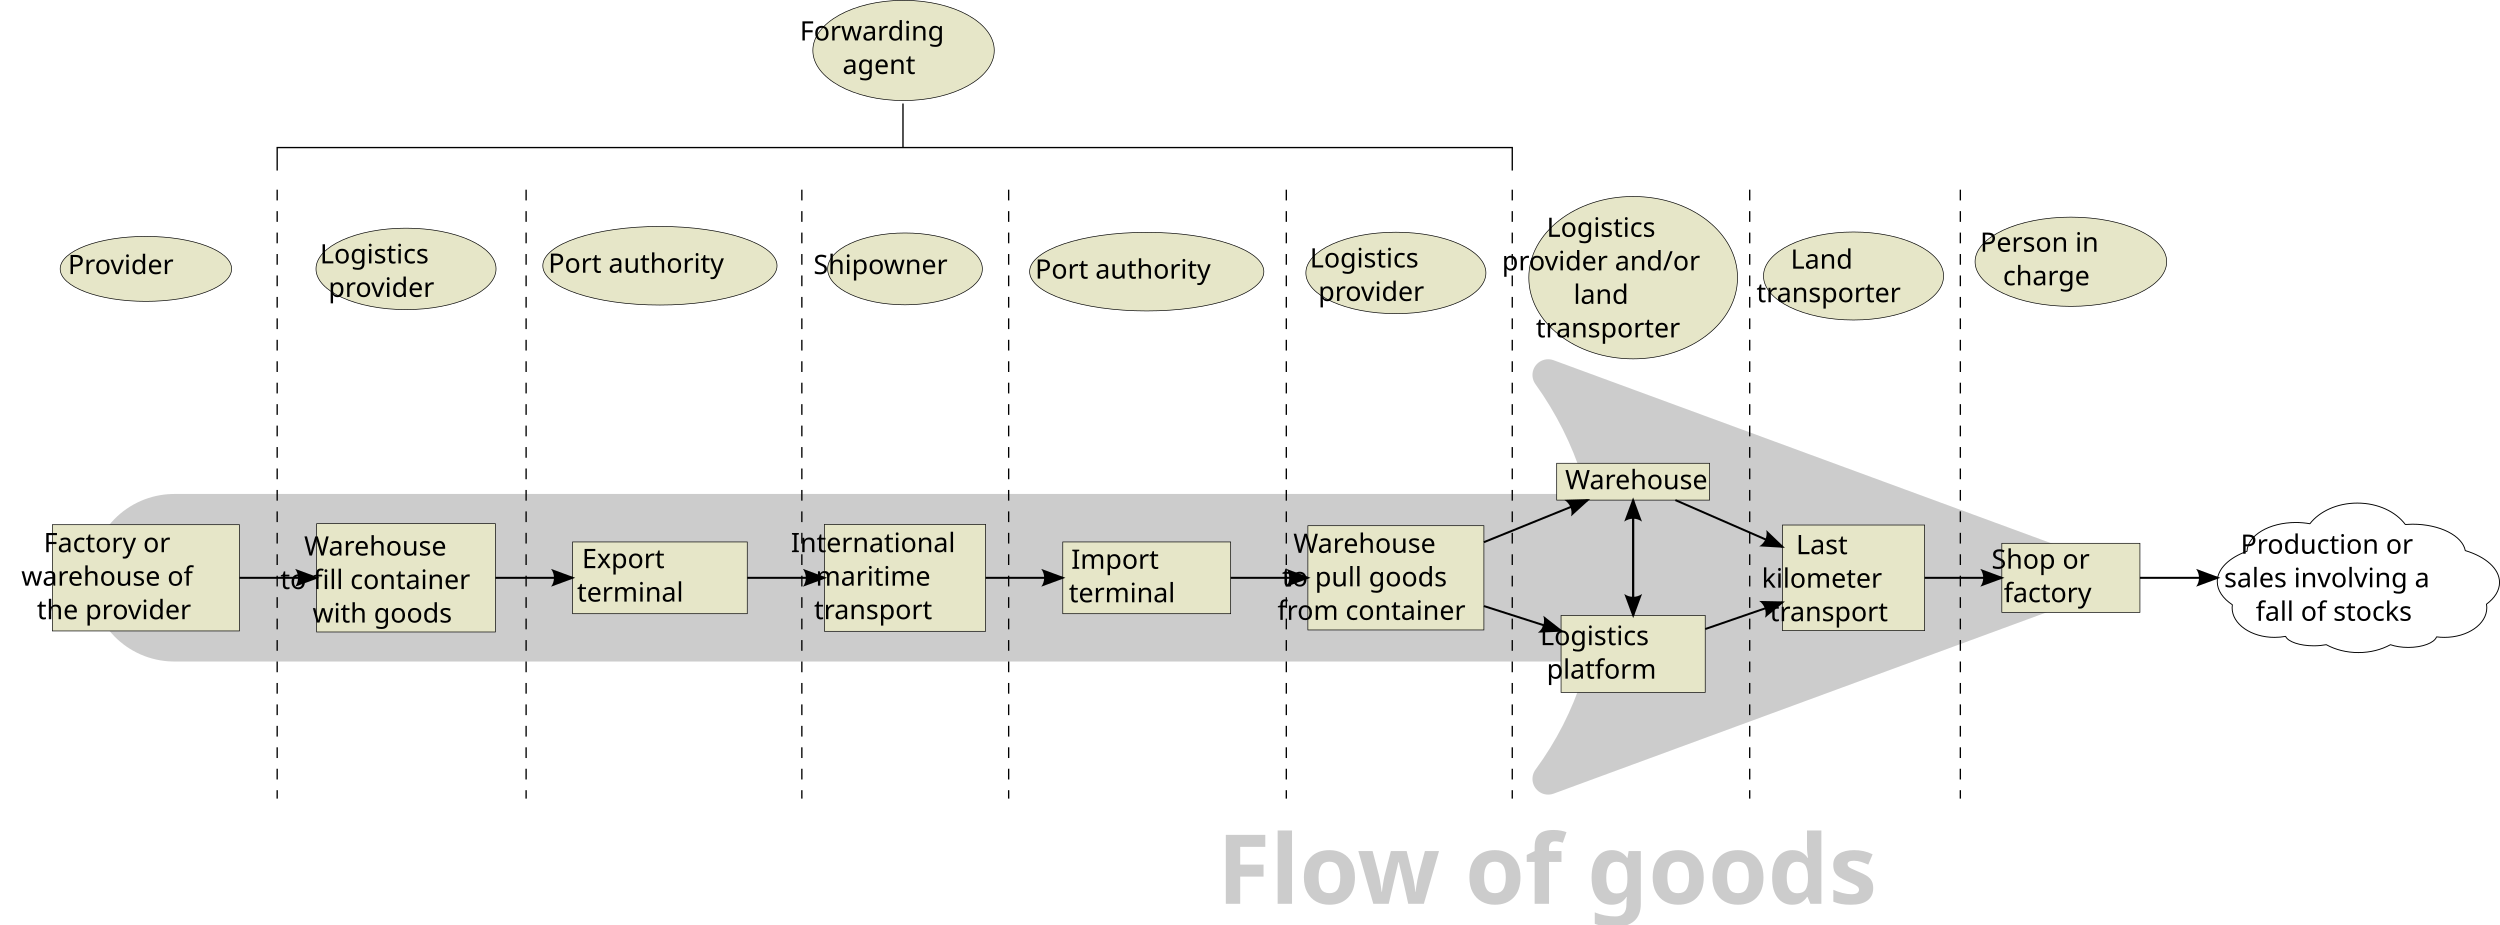
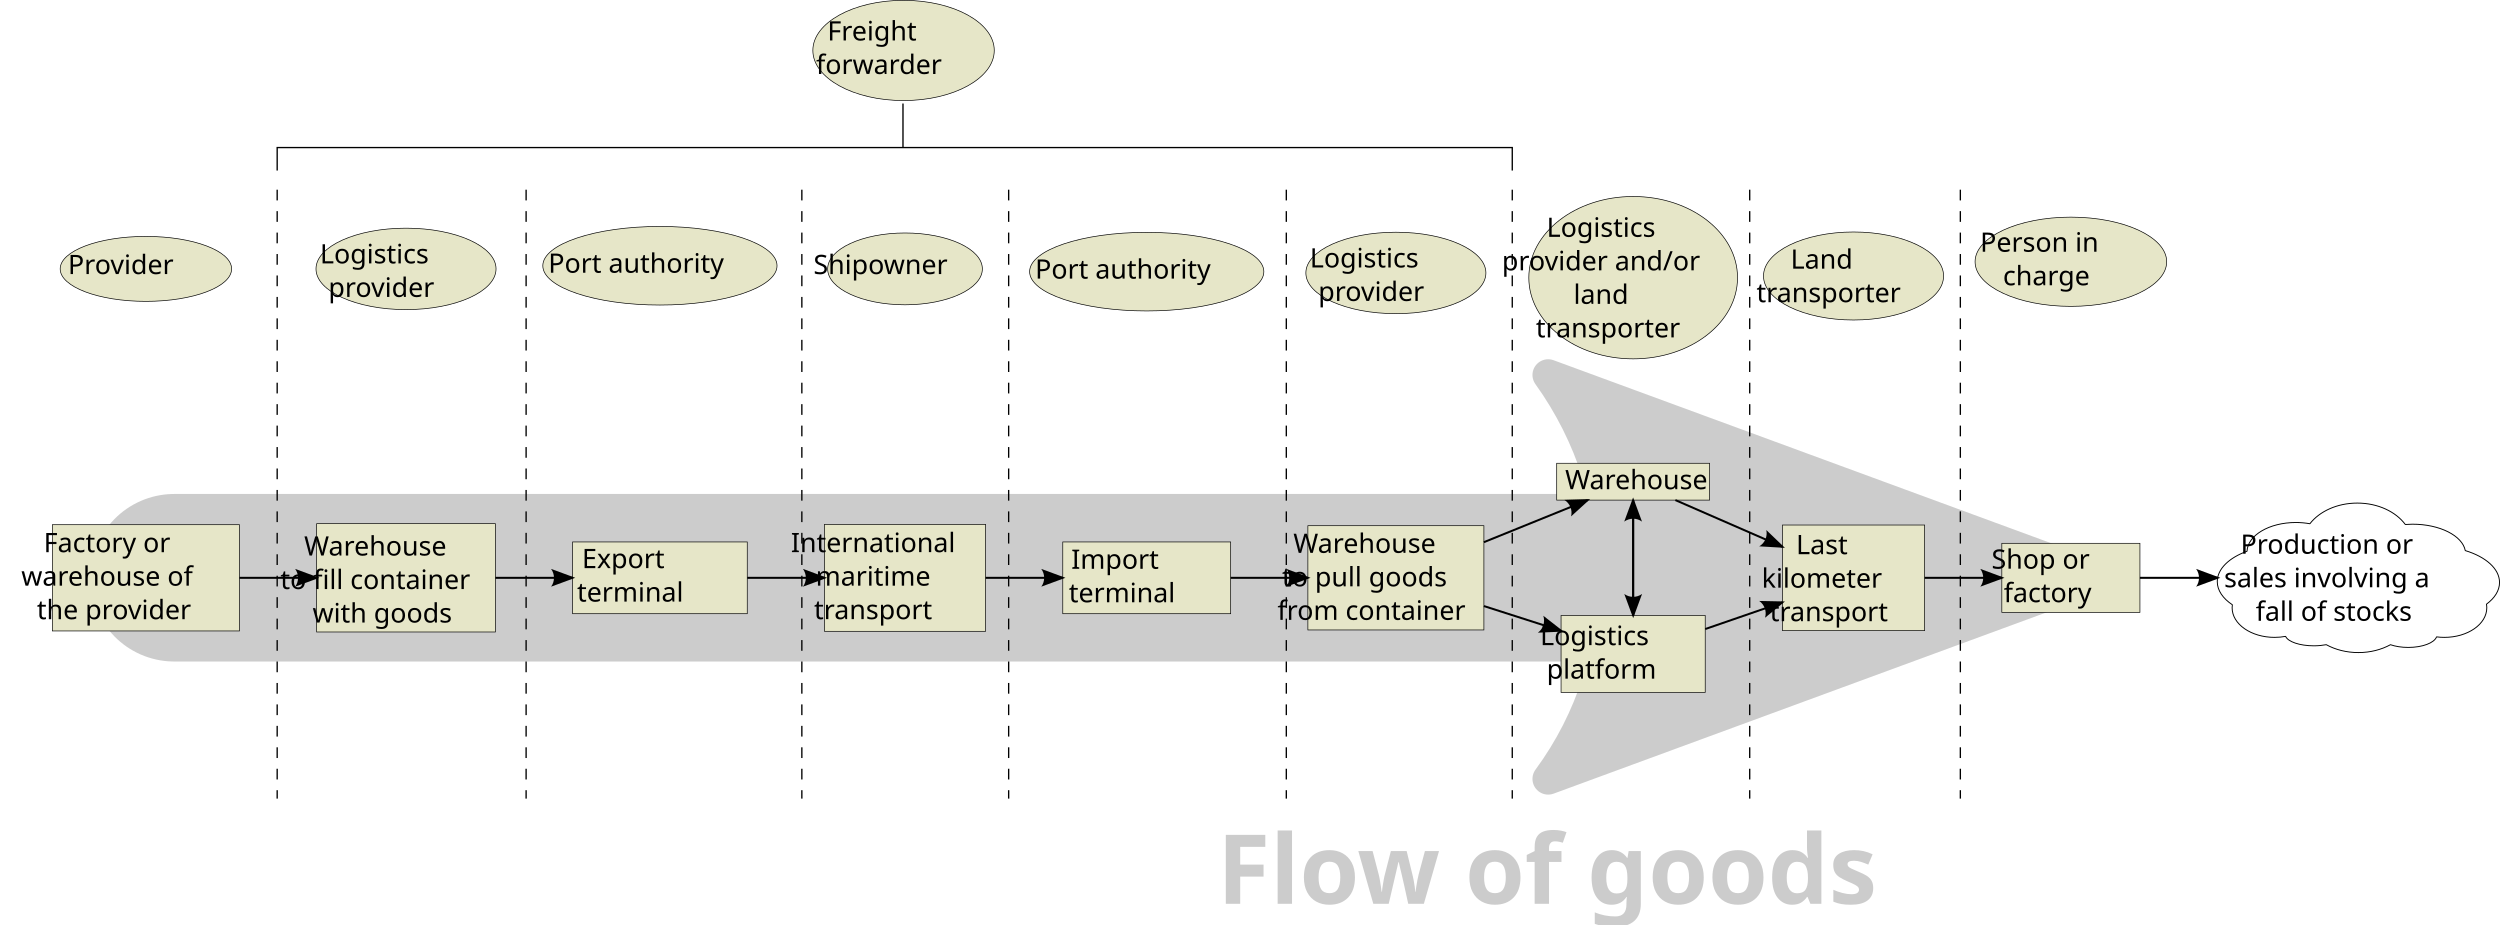
<svg xmlns="http://www.w3.org/2000/svg" width="3730.215" height="1378.832" id="svg3122" version="1.1">
  <defs id="defs3124">
    <marker style="overflow:visible;" id="Arrow2Send" refX="0.0" refY="0.0" orient="auto">
      <path transform="scale(0.3) rotate(180) translate(-2.3,0)" d="M 8.719,4.034 L -2.207,0.016 L 8.719,-4.002 C 6.973,-1.63 6.983,1.616 8.719,4.034 z " style="fill-rule:evenodd;stroke-width:0.625;stroke-linejoin:round;" id="path4263" />
    </marker>
    <marker orient="auto" refY="0" refX="0" id="Arrow2Sends" style="overflow:visible">
      <path id="path9309" style="fill:#cccccc;fill-rule:evenodd;stroke:#cccccc;stroke-width:0.625;stroke-linejoin:round" d="M 8.719,4.034 -2.207,0.016 8.719,-4.002 c -1.745,2.372 -1.735,5.617 -6e-7,8.035 z" transform="matrix(-0.3,0,0,-0.3,0.69,0)" />
    </marker>
    <marker orient="auto" refY="0" refX="0" id="Arrow2Lend" style="overflow:visible">
      <path id="path4033" style="fill-rule:evenodd;stroke-width:0.625;stroke-linejoin:round" d="M 8.719,4.034 -2.207,0.016 8.719,-4.002 c -1.745,2.372 -1.735,5.617 -6e-7,8.035 z" transform="matrix(-1.1,0,0,-1.1,-1.1,0)" />
    </marker>
    <marker orient="auto" refY="0" refX="0" id="marker3144" style="overflow:visible">
      <path id="path3146" style="fill-rule:evenodd;stroke-width:0.625;stroke-linejoin:round" d="M 8.719,4.034 -2.207,0.016 8.719,-4.002 c -1.745,2.372 -1.735,5.617 -6e-7,8.035 z" transform="matrix(-1.1,0,0,-1.1,-1.1,0)" />
    </marker>
    <marker orient="auto" refY="0" refX="0" id="marker3148" style="overflow:visible">
      <path id="path3150" style="fill-rule:evenodd;stroke-width:0.625;stroke-linejoin:round" d="M 8.719,4.034 -2.207,0.016 8.719,-4.002 c -1.745,2.372 -1.735,5.617 -6e-7,8.035 z" transform="matrix(-1.1,0,0,-1.1,-1.1,0)" />
    </marker>
    <marker orient="auto" refY="0" refX="0" id="marker3152" style="overflow:visible">
      <path id="path3154" style="fill-rule:evenodd;stroke-width:0.625;stroke-linejoin:round" d="M 8.719,4.034 -2.207,0.016 8.719,-4.002 c -1.745,2.372 -1.735,5.617 -6e-7,8.035 z" transform="matrix(-1.1,0,0,-1.1,-1.1,0)" />
    </marker>
    <marker orient="auto" refY="0" refX="0" id="marker3156" style="overflow:visible">
      <path id="path3158" style="fill-rule:evenodd;stroke-width:0.625;stroke-linejoin:round" d="M 8.719,4.034 -2.207,0.016 8.719,-4.002 c -1.745,2.372 -1.735,5.617 -6e-7,8.035 z" transform="matrix(-1.1,0,0,-1.1,-1.1,0)" />
    </marker>
    <marker orient="auto" refY="0" refX="0" id="marker3160" style="overflow:visible">
      <path id="path3162" style="fill-rule:evenodd;stroke-width:0.625;stroke-linejoin:round" d="M 8.719,4.034 -2.207,0.016 8.719,-4.002 c -1.745,2.372 -1.735,5.617 -6e-7,8.035 z" transform="matrix(-1.1,0,0,-1.1,-1.1,0)" />
    </marker>
    <marker orient="auto" refY="0" refX="0" id="marker3164" style="overflow:visible">
      <path id="path3166" style="fill-rule:evenodd;stroke-width:0.625;stroke-linejoin:round" d="M 8.719,4.034 -2.207,0.016 8.719,-4.002 c -1.745,2.372 -1.735,5.617 -6e-7,8.035 z" transform="matrix(-1.1,0,0,-1.1,-1.1,0)" />
    </marker>
    <marker orient="auto" refY="0" refX="0" id="marker3168" style="overflow:visible">
      <path id="path3170" style="fill-rule:evenodd;stroke-width:0.625;stroke-linejoin:round" d="M 8.719,4.034 -2.207,0.016 8.719,-4.002 c -1.745,2.372 -1.735,5.617 -6e-7,8.035 z" transform="matrix(-1.1,0,0,-1.1,-1.1,0)" />
    </marker>
    <marker orient="auto" refY="0" refX="0" id="marker3172" style="overflow:visible">
      <path id="path3174" style="fill-rule:evenodd;stroke-width:0.625;stroke-linejoin:round" d="M 8.719,4.034 -2.207,0.016 8.719,-4.002 c -1.745,2.372 -1.735,5.617 -6e-7,8.035 z" transform="matrix(-1.1,0,0,-1.1,-1.1,0)" />
    </marker>
    <marker orient="auto" refY="0" refX="0" id="marker3176" style="overflow:visible">
      <path id="path3178" style="fill-rule:evenodd;stroke-width:0.625;stroke-linejoin:round" d="M 8.719,4.034 -2.207,0.016 8.719,-4.002 c -1.745,2.372 -1.735,5.617 -6e-7,8.035 z" transform="matrix(-1.1,0,0,-1.1,-1.1,0)" />
    </marker>
    <marker orient="auto" refY="0" refX="0" id="marker3180" style="overflow:visible">
      <path id="path3182" style="fill-rule:evenodd;stroke-width:0.625;stroke-linejoin:round" d="M 8.719,4.034 -2.207,0.016 8.719,-4.002 c -1.745,2.372 -1.735,5.617 -6e-7,8.035 z" transform="matrix(-1.1,0,0,-1.1,-1.1,0)" />
    </marker>
    <marker orient="auto" refY="0" refX="0" id="marker3184" style="overflow:visible">
      <path id="path3186" style="fill-rule:evenodd;stroke-width:0.625;stroke-linejoin:round" d="M 8.719,4.034 -2.207,0.016 8.719,-4.002 c -1.745,2.372 -1.735,5.617 -6e-7,8.035 z" transform="matrix(-1.1,0,0,-1.1,-1.1,0)" />
    </marker>
    <marker orient="auto" refY="0" refX="0" id="marker3188" style="overflow:visible">
      <path id="path3190" style="fill-rule:evenodd;stroke-width:0.625;stroke-linejoin:round" d="M 8.719,4.034 -2.207,0.016 8.719,-4.002 c -1.745,2.372 -1.735,5.617 -6e-7,8.035 z" transform="matrix(-1.1,0,0,-1.1,-1.1,0)" />
    </marker>
    <marker style="overflow:visible;" id="Arrow2Send4" refX="0.0" refY="0.0" orient="auto">
      <path transform="scale(0.3) rotate(180) translate(-2.3,0)" d="M 8.719,4.034 L -2.207,0.016 L 8.719,-4.002 C 6.973,-1.63 6.983,1.616 8.719,4.034 z " style="stroke-linejoin:round;stroke:#cccccc;stroke-width:0.625;fill:#cccccc;fill-rule:evenodd" id="path4731" />
    </marker>
    <style>
            @font-face {
            font-family: 'Ubuntu';
            font-style: normal;
            font-weight: 400;
            src: local('Ubuntu'), url(../fonts/_xyN3apAT_yRRDeqB3sPRg.woff) format('woff');
            }  
        </style>
  </defs>
  <g transform="translate(651.6081,-107.4699)" id="layer1">
    <path transform="translate(-651.6081,107.4699)" id="path3164" d="m 260,862.035 2180.528,0 350.9,0" style="fill:#cccccc;fill-opacity:1;stroke:#cccccc;stroke-width:250;stroke-linecap:round;stroke-linejoin:round;stroke-miterlimit:4;stroke-opacity:1;stroke-dasharray:none;marker-end:url(#Arrow2Send4)" />
    <g id="g11156" transform="translate(-692.2382,-47.53401)">
      <g transform="translate(0,-1.69831)" id="g3638">
        <rect id="rect9894" width="279.188" height="158.529" x="118.732" y="939.607" style="fill:#e6e6c8;fill-opacity:1;stroke:#000000;stroke-opacity:1" />
        <text xml:space="preserve" style="font-size:40px;font-style:normal;font-variant:normal;font-weight:normal;font-stretch:normal;text-align:center;line-height:125%;letter-spacing:0px;word-spacing:0px;writing-mode:lr-tb;text-anchor:middle;fill:#000000;fill-opacity:1;stroke:none;font-family:Ubuntu, sans-serif;-inkscape-font-specification:Sans" x="257.537" y="980.584" id="text9086">
          <tspan x="257.537" y="980.584" id="tspan9092">Factory or</tspan>
          <tspan id="tspan3169" x="257.537" y="1030.584">warehouse of</tspan>
          <tspan id="tspan3171" x="257.537" y="1080.584">the provider</tspan>
        </text>
      </g>
    </g>
    <g id="g6319" transform="translate(-1187.963,-174.4982)">
      <rect y="1063.325" x="1008.833" height="161.624" width="266.68" id="rect6309" style="fill:#e6e6c8;fill-opacity:1;stroke:#000000;stroke-width:1;stroke-miterlimit:4;stroke-opacity:1;stroke-dasharray:none;stroke-dashoffset:0" />
      <text id="text9096" y="1110.858" x="1143.184" style="font-size:40px;font-style:normal;font-variant:normal;font-weight:normal;font-stretch:normal;text-align:center;line-height:125%;letter-spacing:0px;word-spacing:0px;writing-mode:lr-tb;text-anchor:middle;fill:#000000;fill-opacity:1;stroke:none;font-family:Ubuntu, sans-serif;-inkscape-font-specification:Sans" xml:space="preserve">
        <tspan id="tspan8153" y="1110.858" x="1143.184">Warehouse</tspan>
        <tspan id="tspan3182" y="1160.858" x="1143.184">to fill container</tspan>
        <tspan id="tspan3184" y="1210.858" x="1143.184">with goods</tspan>
      </text>
    </g>
    <g id="g3469" transform="translate(3500.72,1381.627)">
      <path id="path3305" d="m -634.978,-523.516 c -30.117,0 -56.448,12.365 -70.802,30.835 -6.655,-1.213 -13.72,-1.851 -21.028,-1.851 -39.551,0 -71.717,19.089 -72.781,42.886 -26.719,9.683 -44.381,26.365 -44.381,45.328 0,13.126 8.445,25.16 22.512,34.537 -0.22,1.495 -0.346,2.993 -0.346,4.529 0,24.36 28.354,44.107 63.331,44.107 5.697,0 11.224,-0.514 16.476,-1.496 3.47,8.009 20.99,14.098 42.105,14.098 6.658,0 12.936,-0.613 18.554,-1.693 13.502,7.413 30.059,11.775 47.944,11.775 17.845,0 34.359,-4.352 47.845,-11.736 7.295,2.547 16.531,4.056 26.569,4.056 21.272,0 38.919,-6.808 42.204,-15.752 3.769,0.487 7.655,0.748 11.627,0.748 34.977,0 63.331,-19.747 63.331,-44.107 0,-1.829 -0.184,-3.624 -0.495,-5.395 12.248,-9.041 19.494,-20.253 19.494,-32.411 0,-20.519 -20.648,-38.374 -51.11,-47.572 -4.247,-22.129 -37.874,-39.381 -78.718,-39.381 -3.638,0 -7.229,0.168 -10.737,0.433 -14.154,-19.07 -40.889,-31.938 -71.594,-31.938 z" style="fill:none;stroke:#000000;stroke-width:1.413;stroke-linecap:butt;stroke-linejoin:bevel;stroke-miterlimit:4;stroke-opacity:1;stroke-dasharray:none;stroke-dashoffset:1.5" />
      <text id="text3461" y="-447.906" x="-633.649" style="font-size:40px;font-style:normal;font-variant:normal;font-weight:normal;font-stretch:normal;text-align:center;line-height:125%;letter-spacing:0px;word-spacing:0px;writing-mode:lr-tb;text-anchor:middle;fill:#000000;fill-opacity:1;stroke:none;font-family:Ubuntu, sans-serif;-inkscape-font-specification:Sans" xml:space="preserve">
        <tspan y="-447.906" x="-633.649" id="tspan3272">Production or</tspan>
        <tspan id="tspan3467" y="-397.906" x="-633.649">sales involving a</tspan>
        <tspan id="tspan3268" y="-347.906" x="-633.649">fall of stocks</tspan>
      </text>
    </g>
    <g id="g6355" transform="translate(1688.768,510.1101)">
      <path transform="translate(-1291.965,-1224.938)" d="m 2184.457,1212.848 c 0,36.765 -63.996,66.569 -142.939,66.569 -78.943,0 -142.939,-29.804 -142.939,-66.569 0,-36.765 63.996,-66.569 142.939,-66.569 78.943,0 142.939,29.804 142.939,66.569 z" id="path6339" style="fill:#e6e6c8;fill-opacity:1;stroke:#000000;stroke-width:1;stroke-miterlimit:4;stroke-opacity:1;stroke-dasharray:none;stroke-dashoffset:0" />
      <text id="text11176" y="-26.983" x="749.397" style="font-size:40px;font-style:normal;font-weight:normal;text-align:center;line-height:125%;letter-spacing:0px;word-spacing:0px;text-anchor:middle;fill:#000000;fill-opacity:1;stroke:none;font-family:Ubuntu, sans-serif" xml:space="preserve">
        <tspan id="tspan4545" y="-26.983" x="749.397">Person in</tspan>
        <tspan id="tspan3275" y="23.017" x="749.397">charge</tspan>
      </text>
    </g>
    <g id="g6400" transform="translate(1355.801,270.7037)">
      <path transform="translate(-1293.388,-1031.953)" d="m 2185.97,1280.528 c 0,36.263 -60.151,65.66 -134.35,65.66 -74.2,0 -134.35,-29.397 -134.35,-65.66 0,-36.263 60.151,-65.66 134.35,-65.66 74.2,0 134.35,29.397 134.35,65.66 z" id="path6341" style="fill:#e6e6c8;fill-opacity:1;stroke:#000000;stroke-width:1;stroke-miterlimit:4;stroke-opacity:1;stroke-dasharray:none;stroke-dashoffset:0" />
      <text id="text11735-4" y="237.657" x="757.509" style="font-size:40px;font-style:normal;font-weight:normal;text-align:center;line-height:125%;letter-spacing:0px;word-spacing:0px;text-anchor:middle;fill:#000000;fill-opacity:1;stroke:none;font-family:Ubuntu, sans-serif" xml:space="preserve">
        <tspan id="tspan8139" y="237.657" x="757.509">Land</tspan>
        <tspan id="tspan3250" y="287.657" x="757.509">transporter</tspan>
      </text>
    </g>
    <g id="g6413" transform="translate(1034.634,139.3706)">
      <path transform="translate(-1295.974,-1195.104)" d="m 2202.276,1577.513 c 0,66.898 -69.713,121.129 -155.707,121.129 -85.995,0 -155.707,-54.231 -155.707,-121.129 0,-66.898 69.712,-121.129 155.707,-121.129 85.995,0 155.707,54.231 155.707,121.129 z" id="path6343" style="fill:#e6e6c8;fill-opacity:1;stroke:#000000;stroke-width:1;stroke-miterlimit:4;stroke-opacity:1;stroke-dasharray:none;stroke-dashoffset:0" />
      <text id="text11192" y="321.491" x="749.452" style="font-size:40px;font-style:normal;font-weight:normal;text-align:center;line-height:125%;letter-spacing:0px;word-spacing:0px;text-anchor:middle;fill:#000000;fill-opacity:1;stroke:none;font-family:Ubuntu, sans-serif" xml:space="preserve">
        <tspan id="tspan11198" y="321.491" x="749.452">Logistics</tspan>
        <tspan id="tspan3221" y="371.491" x="749.452">provider and/or</tspan>
        <tspan id="tspan3223" y="421.491" x="749.452">land</tspan>
        <tspan id="tspan3225" y="471.491" x="749.452">transporter</tspan>
      </text>
    </g>
    <text xml:space="preserve" style="font-size:40px;font-style:normal;font-weight:normal;text-align:center;line-height:125%;letter-spacing:0px;word-spacing:0px;text-anchor:middle;fill:#000000;fill-opacity:1;stroke:none;font-family:Ubuntu, sans-serif" x="7.572" y="365.242" id="text11735">
      <tspan id="tspan11737" x="7.572" y="365.242" />
    </text>
    <g id="g6378" transform="translate(306.1233,359.8724)">
      <rect y="531.985" x="993.73" height="155.564" width="262.64" id="rect6331" style="fill:#e6e6c8;fill-opacity:1;stroke:#000000;stroke-width:1;stroke-miterlimit:4;stroke-opacity:1;stroke-dasharray:none;stroke-dashoffset:0" />
      <text id="text9110" y="572.49" x="1125.05" style="font-size:40px;font-style:normal;font-variant:normal;font-weight:normal;font-stretch:normal;text-align:center;line-height:125%;letter-spacing:0px;word-spacing:0px;writing-mode:lr-tb;text-anchor:middle;fill:#000000;fill-opacity:1;stroke:none;font-family:Ubuntu, sans-serif;-inkscape-font-specification:Sans" xml:space="preserve">
        <tspan id="tspan8165" y="572.49" x="1125.05">Warehouse</tspan>
        <tspan id="tspan3203" y="622.49" x="1125.05">to pull goods</tspan>
        <tspan id="tspan3205" y="672.49" x="1125.05">from container</tspan>
      </text>
    </g>
    <g id="g6384" transform="translate(-75.74442,230.573)">
      <rect y="685.528" x="1009.892" height="107.076" width="250.518" id="rect6329" style="fill:#e6e6c8;fill-opacity:1;stroke:#000000;stroke-width:1;stroke-miterlimit:4;stroke-opacity:1;stroke-dasharray:none;stroke-dashoffset:0" />
      <text id="text9106" y="725.561" x="1134.646" style="font-size:40px;font-style:normal;font-variant:normal;font-weight:normal;font-stretch:normal;text-align:center;line-height:125%;letter-spacing:0px;word-spacing:0px;writing-mode:lr-tb;text-anchor:middle;fill:#000000;fill-opacity:1;stroke:none;font-family:Ubuntu, sans-serif;-inkscape-font-specification:Sans" xml:space="preserve">
        <tspan y="725.561" x="1134.646" id="tspan9108">Import</tspan>
        <tspan id="tspan8159" y="775.561" x="1134.646">terminal</tspan>
      </text>
    </g>
    <g id="g6389" transform="translate(-430.338,93.19233)">
      <rect y="796.645" x="1008.882" height="159.604" width="240.416" id="rect6327" style="fill:#e6e6c8;fill-opacity:1;stroke:#000000;stroke-width:1;stroke-miterlimit:4;stroke-opacity:1;stroke-dasharray:none;stroke-dashoffset:0" />
      <text id="text11741" y="838.117" x="1128.284" style="font-size:40px;font-style:normal;font-weight:normal;text-align:center;line-height:125%;letter-spacing:0px;word-spacing:0px;text-anchor:middle;fill:#000000;fill-opacity:1;stroke:none;font-family:Ubuntu, sans-serif" xml:space="preserve">
        <tspan y="838.117" x="1128.284" id="tspan3178">International</tspan>
        <tspan y="888.117" x="1128.284" id="tspan3170">maritime</tspan>
        <tspan y="938.117" x="1128.284" id="tspan3174">transport</tspan>
        <tspan id="tspan11745" y="988.117" x="1128.284" />
      </text>
    </g>
    <g id="g6395" transform="translate(-798.4819,-51.01626)">
      <g transform="translate(-0.5917337,31.07143)" id="g3644">
        <rect style="fill:#e6e6c8;fill-opacity:1;stroke:#000000;stroke-width:1;stroke-miterlimit:4;stroke-opacity:1;stroke-dasharray:none;stroke-dashoffset:0" id="rect6325" width="260.619" height="107.076" x="1001.811" y="936.046" />
        <text xml:space="preserve" style="font-size:40px;font-style:normal;font-variant:normal;font-weight:normal;font-stretch:normal;text-align:center;line-height:125%;letter-spacing:0px;word-spacing:0px;writing-mode:lr-tb;text-anchor:middle;fill:#000000;fill-opacity:1;stroke:none;font-family:Ubuntu, sans-serif;-inkscape-font-specification:Sans" x="1134.646" y="975.069" id="text9102">
          <tspan id="tspan9104" x="1134.646" y="975.069">Export</tspan>
          <tspan id="tspan8155" x="1134.646" y="1025.069">terminal</tspan>
        </text>
      </g>
    </g>
    <g id="g6365" transform="translate(988.9824,684.1315)">
      <rect y="206.715" x="1018.984" height="157.584" width="212.132" id="rect6335" style="fill:#e6e6c8;fill-opacity:1;stroke:#000000;stroke-width:1;stroke-miterlimit:4;stroke-opacity:1;stroke-dasharray:none;stroke-dashoffset:0" />
      <text id="text11759" y="250.208" x="1124.652" style="font-size:40px;font-style:normal;font-weight:normal;text-align:center;line-height:125%;letter-spacing:0px;word-spacing:0px;text-anchor:middle;fill:#000000;fill-opacity:1;stroke:none;font-family:Ubuntu, sans-serif" xml:space="preserve">
        <tspan id="tspan11763" y="250.208" x="1124.652">Last</tspan>
        <tspan id="tspan3240" y="300.208" x="1124.652">kilometer</tspan>
        <tspan id="tspan3242" y="350.208" x="1124.652">transport</tspan>
      </text>
    </g>
    <g id="g6360" transform="translate(1311.251,834.6441)">
      <rect y="83.477" x="1024.034" height="103.036" width="206.071" id="rect6337" style="fill:#e6e6c8;fill-opacity:1;stroke:#000000;stroke-width:1;stroke-miterlimit:4;stroke-opacity:1;stroke-dasharray:none;stroke-dashoffset:0" />
      <text id="text11166" y="121.361" x="1128.736" style="font-size:40px;font-style:normal;font-weight:normal;text-align:center;line-height:125%;letter-spacing:0px;word-spacing:0px;text-anchor:middle;fill:#000000;fill-opacity:1;stroke:none;font-family:Ubuntu, sans-serif" xml:space="preserve">
        <tspan id="tspan8169" y="121.361" x="1128.736">Shop or</tspan>
        <tspan id="tspan3246" y="171.361" x="1128.736">factory</tspan>
      </text>
    </g>
    <g id="g6463" transform="translate(257.4731,-693.7132)">
      <path transform="translate(-1223.604,-1131.391)" d="m 1798.054,2007.838 c 0,41.291 -60.595,74.764 -135.343,74.764 -74.748,0 -135.343,-33.473 -135.343,-74.764 0,-41.291 60.595,-74.764 135.343,-74.764 74.748,0 135.343,33.473 135.343,74.764 z" id="path6353" style="fill:#e6e6c8;fill-opacity:1;stroke:#000000;stroke-width:1;stroke-miterlimit:4;stroke-opacity:1;stroke-dasharray:none;stroke-dashoffset:0" />
      <text id="text11180" y="861.554" x="438.814" style="font-size:40px;font-style:normal;font-weight:normal;text-align:center;line-height:125%;letter-spacing:0px;word-spacing:0px;text-anchor:middle;fill:#000000;fill-opacity:1;stroke:none;font-family:Ubuntu, sans-serif" xml:space="preserve">
-         <tspan y="861.554" x="438.814" id="tspan11182">Forwarding</tspan>
-         <tspan id="tspan3273" y="911.554" x="438.814">agent</tspan>
+         <tspan y="861.554" x="438.814" id="tspan11182">Freight</tspan>
+         <tspan id="tspan3273" y="911.554" x="438.814">forwarder</tspan>
      </text>
    </g>
    <g id="g6453" transform="translate(-96.93832,-353.6313)">
      <path transform="translate(-1223.604,-1131.391)" d="m 2134.71,1993.696 c 0,29.591 -51.673,53.58 -115.415,53.58 -63.742,0 -115.415,-23.989 -115.415,-53.58 0,-29.591 51.673,-53.58 115.415,-53.58 63.742,0 115.415,23.989 115.415,53.58 z" id="path6347" style="fill:#e6e6c8;fill-opacity:1;stroke:#000000;stroke-width:1;stroke-miterlimit:4;stroke-opacity:1;stroke-dasharray:none;stroke-dashoffset:0" />
      <text id="text11200" y="870.05" x="795.567" style="font-size:40px;font-style:normal;font-weight:normal;text-align:center;line-height:125%;letter-spacing:0px;word-spacing:0px;text-anchor:middle;fill:#000000;fill-opacity:1;stroke:none;font-family:Ubuntu, sans-serif" xml:space="preserve">
        <tspan y="870.05" x="795.567" id="tspan11202">Shipowner</tspan>
      </text>
    </g>
    <g id="g6458" transform="translate(-1227.582,-830.4233)">
      <path transform="translate(-1278.153,-1125.33)" d="m 2199.706,2464.427 c 0,26.762 -57.255,48.458 -127.883,48.458 -70.628,0 -127.883,-21.695 -127.883,-48.458 0,-26.762 57.255,-48.458 127.883,-48.458 70.628,0 127.883,21.695 127.883,48.458 z" id="path6351" style="fill:#e6e6c8;fill-opacity:1;stroke:#000000;stroke-width:1;stroke-miterlimit:4;stroke-opacity:1;stroke-dasharray:none;stroke-dashoffset:0" />
      <text id="text11162" y="1346.842" x="792.628" style="font-size:40px;font-style:normal;font-weight:normal;text-align:center;line-height:125%;letter-spacing:0px;word-spacing:0px;text-anchor:middle;fill:#000000;fill-opacity:1;stroke:none;font-family:Ubuntu, sans-serif" xml:space="preserve">
        <tspan y="1346.842" x="792.628" id="tspan11164">Provider</tspan>
      </text>
    </g>
    <g transform="translate(-7.010891,-92)" id="g8099">
      <path transform="translate(-1688.329,-1273.463)" d="m 2203.121,1869.447 c 0,32.381 -78.231,58.631 -174.735,58.631 -96.503,0 -174.735,-26.25 -174.735,-58.631 0,-32.381 78.231,-58.631 174.735,-58.631 96.503,0 174.735,26.25 174.735,58.631 z" id="path6345-2" style="fill:#e6e6c8;fill-opacity:1;stroke:#000000;stroke-width:1;stroke-miterlimit:4;stroke-opacity:1;stroke-dasharray:none;stroke-dashoffset:0" />
      <text id="text11208-3" y="606.404" x="340.927" style="font-size:40px;font-style:normal;font-weight:normal;text-align:center;line-height:125%;letter-spacing:0px;word-spacing:0px;text-anchor:middle;fill:#000000;fill-opacity:1;stroke:none;font-family:Ubuntu, sans-serif" xml:space="preserve">
        <tspan y="606.404" x="340.927" id="tspan11210-1">Port authority</tspan>
      </text>
    </g>
    <g transform="translate(-2.556619,-92)" id="g8104">
      <path transform="translate(-966.423,-1264.656)" d="m 2203.121,1869.447 c 0,32.381 -78.231,58.631 -174.735,58.631 -96.503,0 -174.735,-26.25 -174.735,-58.631 0,-32.381 78.231,-58.631 174.735,-58.631 96.503,0 174.735,26.25 174.735,58.631 z" id="path6345-2-4" style="fill:#e6e6c8;fill-opacity:1;stroke:#000000;stroke-width:1;stroke-miterlimit:4;stroke-opacity:1;stroke-dasharray:none;stroke-dashoffset:0" />
      <text id="text11208-3-8" y="615.211" x="1062.832" style="font-size:40px;font-style:normal;font-weight:normal;text-align:center;line-height:125%;letter-spacing:0px;word-spacing:0px;text-anchor:middle;fill:#000000;fill-opacity:1;stroke:none;font-family:Ubuntu, sans-serif" xml:space="preserve">
        <tspan y="615.211" x="1062.832" id="tspan11210-1-8">Port authority</tspan>
      </text>
    </g>
    <g transform="translate(14.73366,-31.42857)" id="g8220">
      <g transform="translate(158.8368,520.4252)" id="g8493">
        <rect style="fill:#e6e6c8;fill-opacity:1;stroke:#000000;stroke-width:1;stroke-linecap:butt;stroke-linejoin:miter;stroke-miterlimit:4;stroke-opacity:1;stroke-dasharray:none;stroke-dashoffset:0" id="rect8487" width="228.099" height="54.979" x="1277.143" y="571.71" transform="translate(220.4137,-262.0093)" />
        <text xml:space="preserve" style="font-size:40px;font-style:normal;font-weight:normal;line-height:125%;letter-spacing:0px;word-spacing:0px;fill:#000000;fill-opacity:1;stroke:none;font-family:Ubuntu, sans-serif" x="1510.147" y="348.39" id="text8489">
          <tspan id="tspan8491" x="1510.147" y="348.39">Warehouse</tspan>
        </text>
      </g>
      <g transform="translate(-42.82809,717.5572)" id="g8508">
        <rect style="fill:#e6e6c8;fill-opacity:1;stroke:#000000;stroke-width:1;stroke-linecap:butt;stroke-linejoin:miter;stroke-miterlimit:4;stroke-opacity:1;stroke-dasharray:none;stroke-dashoffset:0" id="rect8498" width="215.098" height="114.793" x="1485.308" y="601.668" transform="translate(220.4137,-262.0093)" />
        <text xml:space="preserve" style="font-size:40px;font-style:normal;font-weight:normal;text-align:center;line-height:125%;letter-spacing:0px;word-spacing:0px;text-anchor:middle;fill:#000000;fill-opacity:1;stroke:none;font-family:Ubuntu, sans-serif" x="1812.884" y="383.948" id="text8500">
          <tspan x="1812.884" y="383.948" id="tspan8504">Logistics</tspan>
          <tspan id="tspan3231" x="1812.884" y="433.948">platform</tspan>
        </text>
      </g>
      <path transform="translate(-641.3418,223.4699)" id="path9909" d="m 2189.101,724.383 154.847,-62.748" style="fill:none;stroke:#000000;stroke-width:3;stroke-linecap:butt;stroke-linejoin:miter;stroke-miterlimit:4;stroke-opacity:1;stroke-dasharray:none;marker-end:url(#marker3188)" />
      <path transform="translate(-641.3418,223.4699)" id="path10119" d="m 2189.101,819.718 115.135,36.929" style="fill:none;stroke:#000000;stroke-width:3;stroke-linecap:butt;stroke-linejoin:miter;stroke-miterlimit:4;stroke-opacity:1;stroke-dasharray:none;marker-end:url(#marker3188)" />
      <path transform="translate(-641.3418,223.4699)" id="path10331" d="m 2474.802,661.635 159.772,69.695" style="fill:none;stroke:#000000;stroke-width:3;stroke-linecap:butt;stroke-linejoin:miter;stroke-miterlimit:4;stroke-opacity:1;stroke-dasharray:none;marker-end:url(#marker3188)" />
      <path transform="translate(-641.3418,223.4699)" id="path10541" d="m 2519.334,854.009 115.24,-39.789" style="fill:none;stroke:#000000;stroke-width:3;stroke-linecap:butt;stroke-linejoin:miter;stroke-miterlimit:4;stroke-opacity:1;stroke-dasharray:none;marker-end:url(#marker3188)" />
      <path transform="translate(-641.3418,223.4699)" id="path10961" d="m 2411.785,833.746 0,-172.111" style="fill:none;stroke:#000000;stroke-width:3;stroke-linecap:butt;stroke-linejoin:miter;stroke-miterlimit:4;stroke-opacity:1;stroke-dasharray:none;marker-end:url(#marker3188)" />
      <path style="fill:none;stroke:#000000;stroke-width:3;stroke-linecap:butt;stroke-linejoin:miter;stroke-miterlimit:4;stroke-opacity:1;stroke-dasharray:none;marker-end:url(#marker3188)" d="m 2436.785,746.206 0,172.111" id="path5079" transform="translate(-666.3418,138.8985)" />
    </g>
    <text id="text9293" y="1455.997" x="1750.255" style="font-size:144px;font-style:normal;font-variant:normal;font-weight:bold;font-stretch:normal;text-align:center;line-height:70%;letter-spacing:0px;word-spacing:0px;writing-mode:lr-tb;text-anchor:middle;fill:#cccccc;fill-opacity:1;stroke:none;font-family:Ubuntu, sans-serif;-inkscape-font-specification:Sans Bold" xml:space="preserve">
      <tspan id="tspan9297" y="1455.997" x="1750.255">Flow of goods</tspan>
    </text>
    <g transform="translate(136.2881,676.6915)" id="g4509">
      <path style="fill:#e6e6c8;fill-opacity:1;stroke:#000000;stroke-width:1;stroke-linecap:butt;stroke-linejoin:round;stroke-miterlimit:4;stroke-opacity:1;stroke-dasharray:none;stroke-dashoffset:0" id="path3655" d="m -53.568,-171.943 c 0,33.553 -60.137,60.753 -134.321,60.753 -74.183,0 -134.321,-27.2 -134.321,-60.753 0,-33.553 60.137,-60.753 134.321,-60.753 74.183,0 134.321,27.2 134.321,60.753 z" transform="translate(5.809967,3.924377)" />
      <text xml:space="preserve" style="font-size:40px;font-style:normal;font-weight:normal;text-align:center;line-height:125%;letter-spacing:0px;word-spacing:0px;text-anchor:middle;fill:#000000;fill-opacity:1;stroke:none;font-family:Ubuntu, sans-serif" x="-182.465" y="-176.209" id="text3649">
        <tspan x="-182.465" y="-176.209" id="tspan3653">Logistics</tspan>
        <tspan id="tspan3175" x="-182.465" y="-126.209">provider</tspan>
      </text>
    </g>
    <path id="path4573" d="m -238.037,390.505 0,908.571" style="fill:none;stroke:#000000;stroke-width:2;stroke-linecap:butt;stroke-linejoin:miter;stroke-miterlimit:4;stroke-opacity:1;stroke-dasharray:16, 16;stroke-dashoffset:0" />
    <path id="path4575" d="m 133.392,390.505 0,908.571" style="fill:none;stroke:#000000;stroke-width:2;stroke-linecap:butt;stroke-linejoin:miter;stroke-miterlimit:4;stroke-opacity:1;stroke-dasharray:16, 16;stroke-dashoffset:0" />
    <path id="path4577" d="m 544.82,390.505 0,908.571" style="fill:none;stroke:#000000;stroke-width:2;stroke-linecap:butt;stroke-linejoin:miter;stroke-miterlimit:4;stroke-opacity:1;stroke-dasharray:16, 16;stroke-dashoffset:0" />
    <path id="path4579" d="m 853.392,390.505 0,908.571" style="fill:none;stroke:#000000;stroke-width:2;stroke-linecap:butt;stroke-linejoin:miter;stroke-miterlimit:4;stroke-opacity:1;stroke-dasharray:16, 16;stroke-dashoffset:0" />
    <path id="path4581" d="m 1267.678,390.505 0,908.571" style="fill:none;stroke:#000000;stroke-width:2;stroke-linecap:butt;stroke-linejoin:miter;stroke-miterlimit:4;stroke-opacity:1;stroke-dasharray:16, 16;stroke-dashoffset:0" />
    <path id="path4583" d="m 1604.821,390.505 0,908.571" style="fill:none;stroke:#000000;stroke-width:2;stroke-linecap:butt;stroke-linejoin:miter;stroke-miterlimit:4;stroke-opacity:1;stroke-dasharray:16, 16;stroke-dashoffset:0" />
    <path id="path4585" d="m 1959.106,390.505 0,908.571" style="fill:none;stroke:#000000;stroke-width:2;stroke-linecap:butt;stroke-linejoin:miter;stroke-miterlimit:4;stroke-opacity:1;stroke-dasharray:16, 16;stroke-dashoffset:0" />
    <path id="path4587" d="m 2273.392,390.505 0,908.571" style="fill:none;stroke:#000000;stroke-width:2;stroke-linecap:butt;stroke-linejoin:miter;stroke-miterlimit:4;stroke-opacity:1;stroke-dasharray:16, 16;stroke-dashoffset:0" />
    <path id="path4589" d="m -238.037,361.934 0,-34.286 1842.857,0 0,34.286" style="fill:none;stroke:#000000;stroke-width:2;stroke-linecap:butt;stroke-linejoin:miter;stroke-miterlimit:4;stroke-opacity:1;stroke-dasharray:none" />
    <path id="path4595" d="m 695.714,261.934 0,65.714" style="fill:none;stroke:#000000;stroke-width:2;stroke-linecap:butt;stroke-linejoin:miter;stroke-miterlimit:4;stroke-opacity:1;stroke-dasharray:none" />
    <g transform="translate(1613.251,682.7394)" id="g4509-2">
      <path style="fill:#e6e6c8;fill-opacity:1;stroke:#000000;stroke-width:1;stroke-linecap:butt;stroke-linejoin:round;stroke-miterlimit:4;stroke-opacity:1;stroke-dasharray:none;stroke-dashoffset:0" id="path3655-4" d="m -53.568,-171.943 c 0,33.553 -60.137,60.753 -134.321,60.753 -74.183,0 -134.321,-27.2 -134.321,-60.753 0,-33.553 60.137,-60.753 134.321,-60.753 74.183,0 134.321,27.2 134.321,60.753 z" transform="translate(5.809967,3.924377)" />
      <text xml:space="preserve" style="font-size:40px;font-style:normal;font-weight:normal;text-align:center;line-height:125%;letter-spacing:0px;word-spacing:0px;text-anchor:middle;fill:#000000;fill-opacity:1;stroke:none;font-family:Ubuntu, sans-serif" x="-182.465" y="-176.209" id="text3649-5">
        <tspan x="-182.465" y="-176.209" id="tspan3653-1">Logistics</tspan>
        <tspan id="tspan3196" x="-182.465" y="-126.209">provider</tspan>
      </text>
    </g>
    <path transform="translate(-626.6081,192.0413)" id="path8231" d="m 332.29,777.598 115.188,0" style="fill:none;stroke:#000000;stroke-width:3;stroke-linecap:butt;stroke-linejoin:miter;stroke-miterlimit:4;stroke-opacity:1;stroke-dasharray:none;marker-end:url(#marker3188)" />
    <path transform="translate(-626.6081,192.0413)" id="path8649" d="m 714.158,777.598 115.187,0" style="fill:none;stroke:#000000;stroke-width:3;stroke-linecap:butt;stroke-linejoin:miter;stroke-miterlimit:4;stroke-opacity:1;stroke-dasharray:none;marker-end:url(#marker3188)" />
    <path transform="translate(-626.6081,192.0413)" id="path8859" d="m 1089.965,777.598 115.187,0" style="fill:none;stroke:#000000;stroke-width:3;stroke-linecap:butt;stroke-linejoin:miter;stroke-miterlimit:4;stroke-opacity:1;stroke-dasharray:none;marker-end:url(#marker3188)" />
    <path transform="translate(-626.6081,192.0413)" id="path9069" d="m 1445.569,777.598 115.187,-10e-6" style="fill:none;stroke:#000000;stroke-width:3;stroke-linecap:butt;stroke-linejoin:miter;stroke-miterlimit:4;stroke-opacity:1;stroke-dasharray:none;marker-end:url(#marker3188)" />
    <path transform="translate(-626.6081,192.0413)" id="path9279" d="m 1811.274,777.598 115.187,0" style="fill:none;stroke:#000000;stroke-width:3;stroke-linecap:butt;stroke-linejoin:miter;stroke-miterlimit:4;stroke-opacity:1;stroke-dasharray:none;marker-end:url(#marker3188)" />
    <path transform="translate(-626.6081,192.0413)" id="path9489" d="m 2846.706,777.598 115.187,0" style="fill:none;stroke:#000000;stroke-width:3;stroke-linecap:butt;stroke-linejoin:miter;stroke-miterlimit:4;stroke-opacity:1;stroke-dasharray:none;marker-end:url(#marker3188)" />
    <path transform="translate(-626.6081,192.0413)" id="path9699" d="m 3167.965,777.598 115.925,-2e-5" style="fill:none;stroke:#000000;stroke-width:3;stroke-linecap:butt;stroke-linejoin:miter;stroke-miterlimit:4;stroke-opacity:1;stroke-dasharray:none;marker-end:url(#marker3188)" />
  </g>
</svg>
